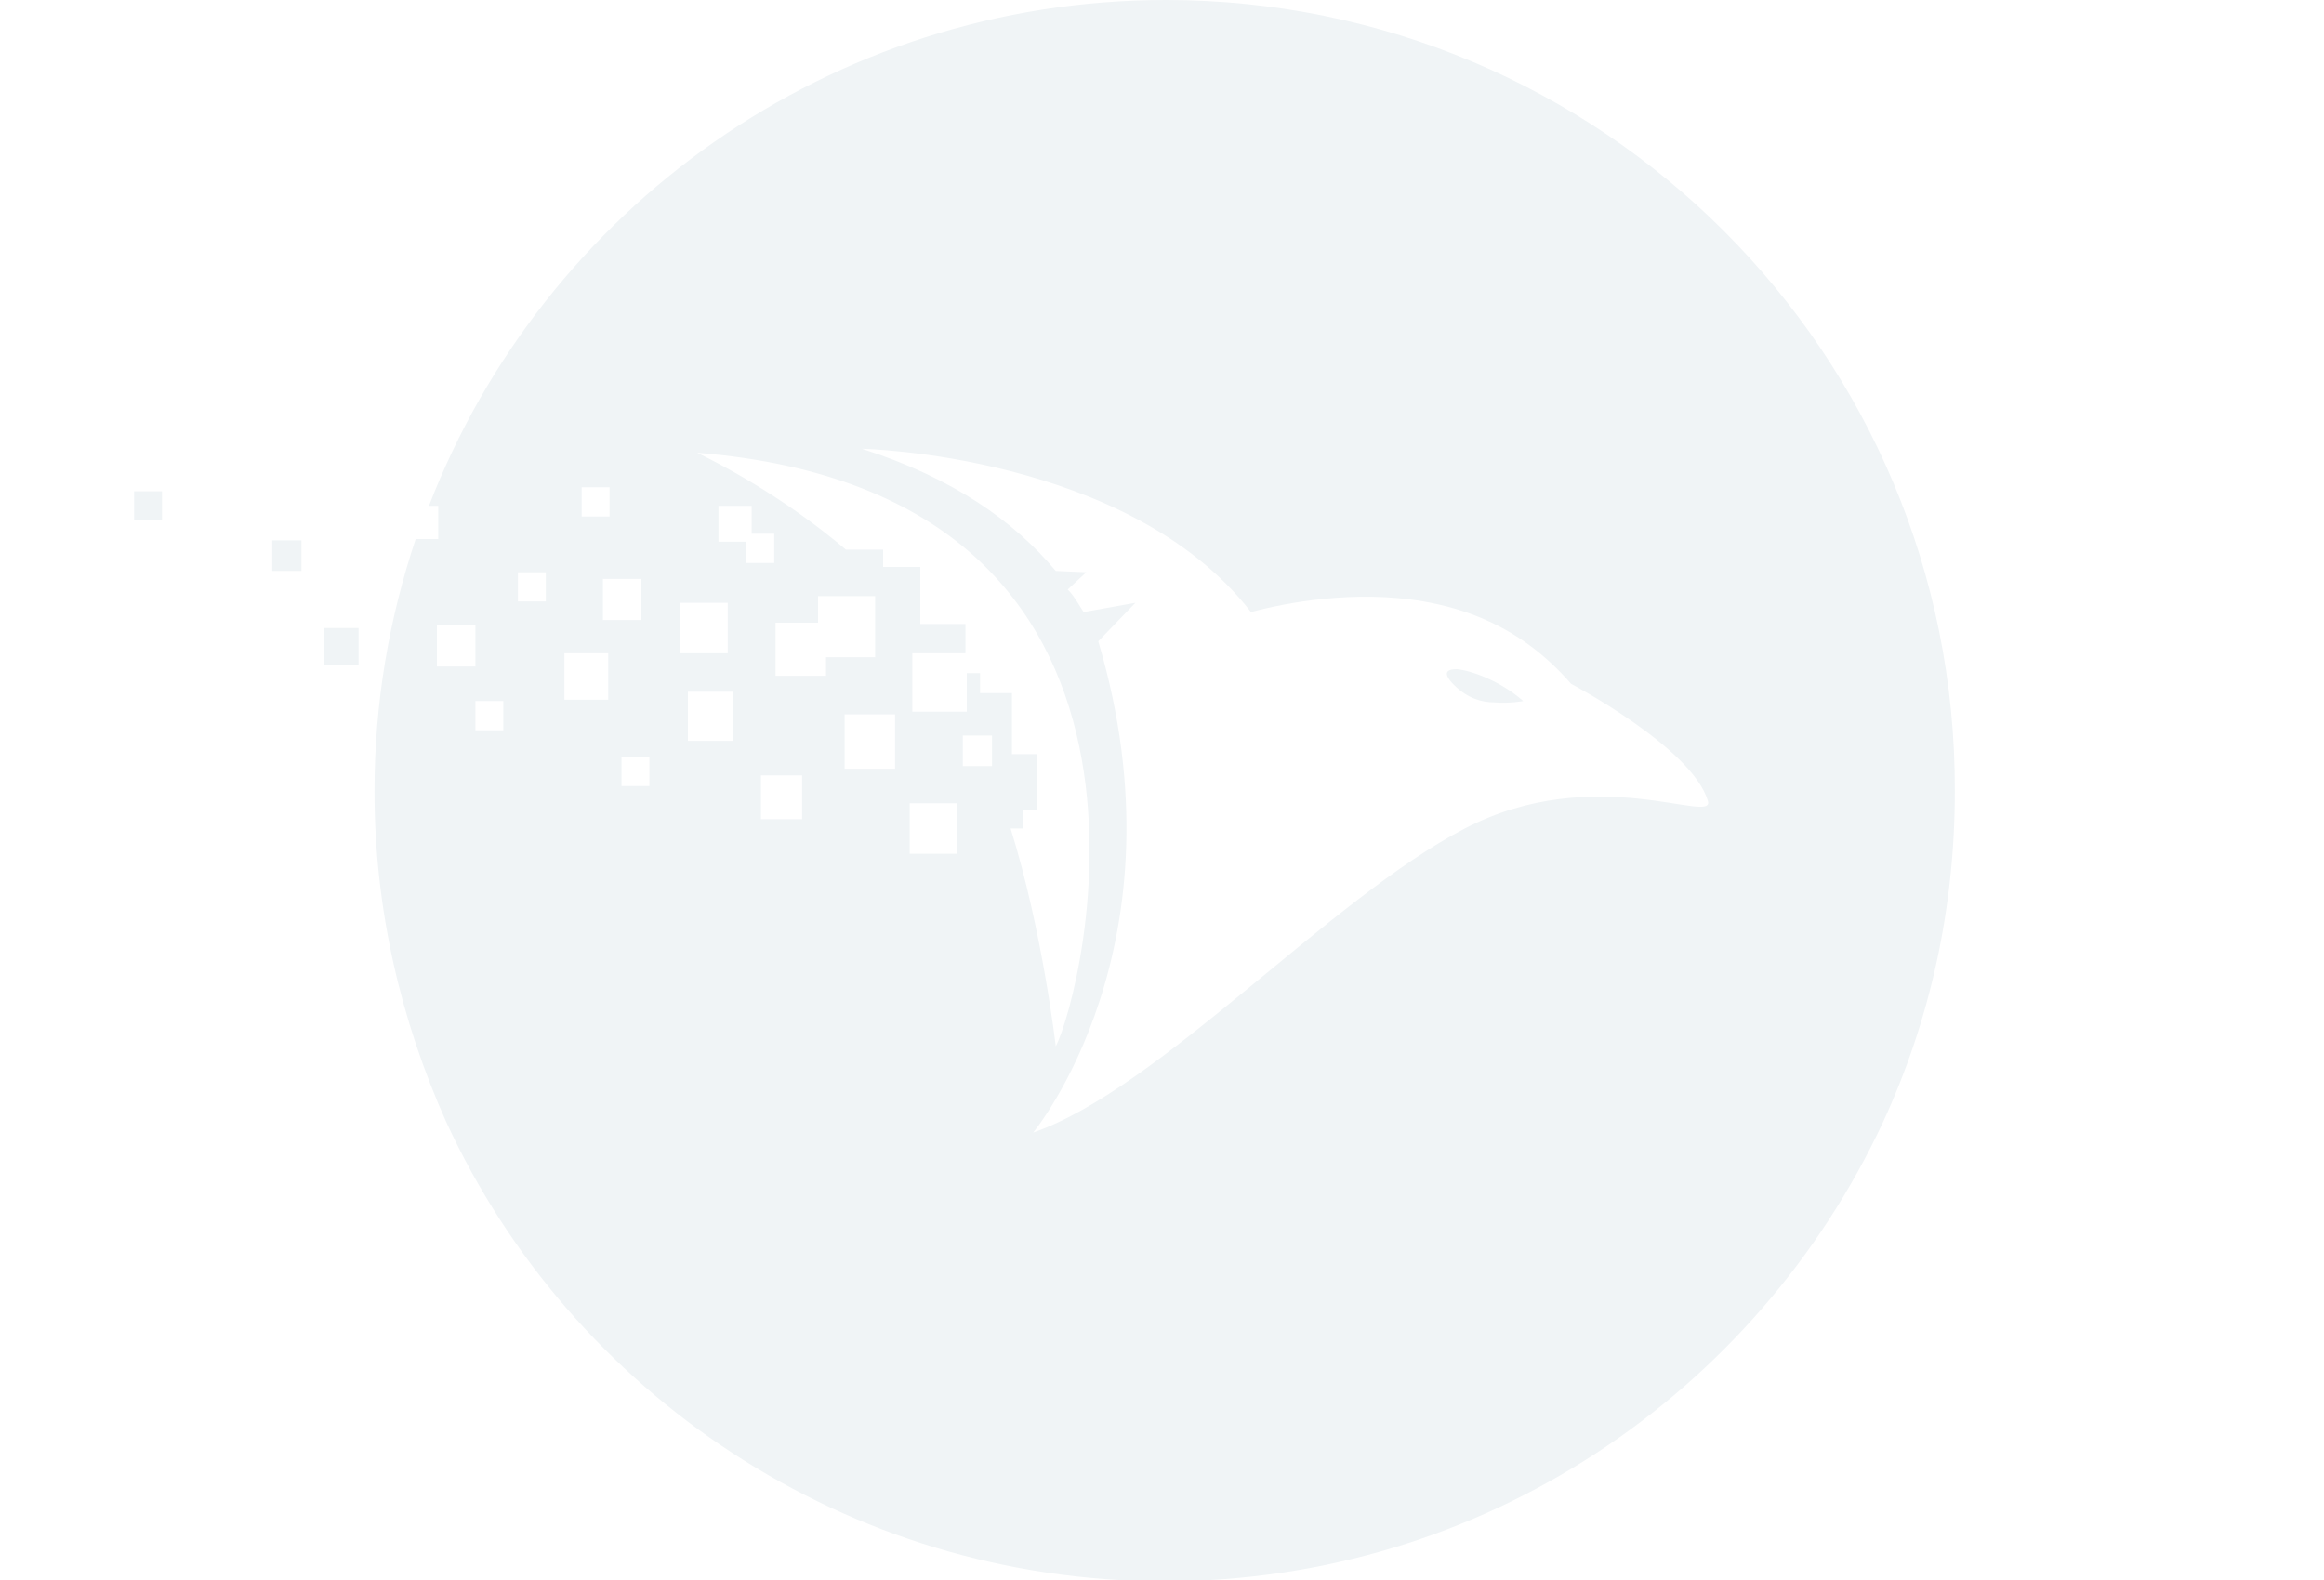
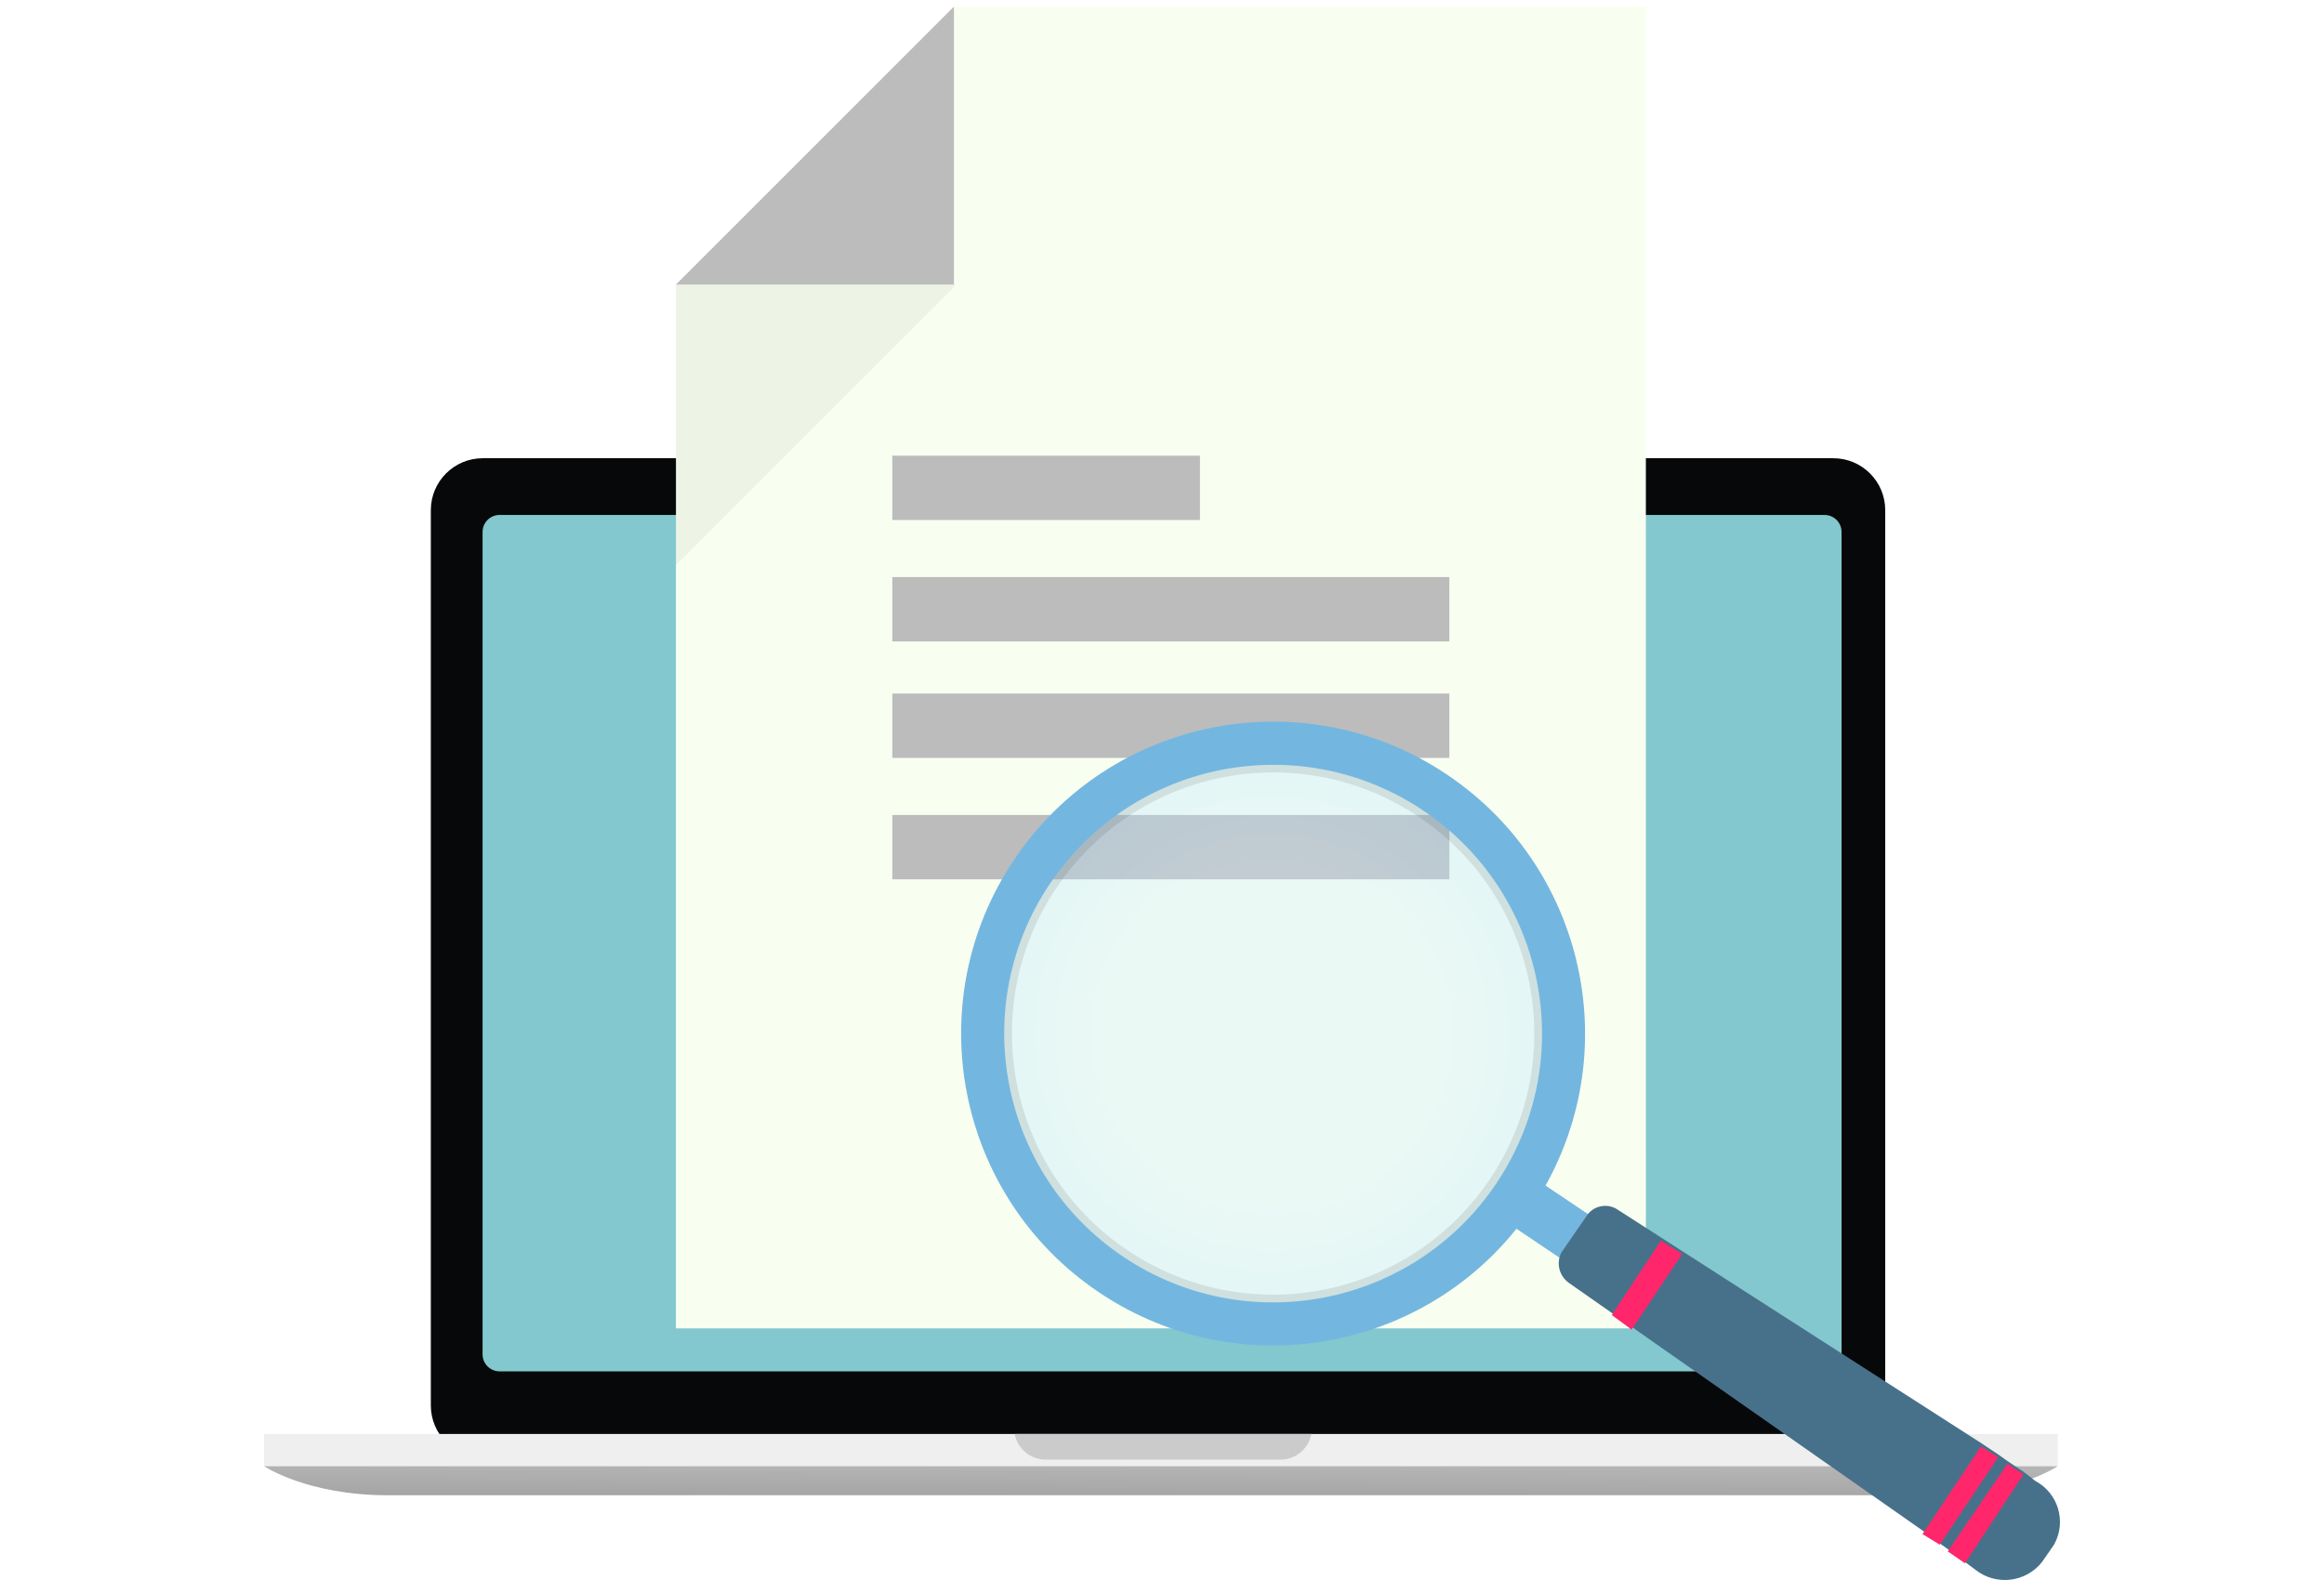
- <svg xmlns="http://www.w3.org/2000/svg" version="1.1" id="Layer_1" x="0px" y="0px" viewBox="0 0 175 119" style="enable-background:new 0 0 175 119;" xml:space="preserve">
-   <style type="text/css">
- 	.st0{fill:#F0F4F6;}
- </style>
-   <g>
-     <path class="st0" d="M109.5,51.6c1,1,2.1,1.3,3,1.3c1.2,0.1,2.2-0.1,2.2-0.1c-1.7-1.5-3.9-2.3-5-2.4   C108.9,50.4,108.6,50.7,109.5,51.6z" />
-     <path class="st0" d="M87.8,0C62.5,0,40.9,15.8,32.3,38.1H33v2.5h-1.7c-2,6-3.1,12.3-3.1,19c0,8.9,2,17.3,5.4,24.9   c9.4,20.4,30.1,34.6,54.1,34.6c24,0,44.6-14.2,54.1-34.6c3.5-7.6,5.4-16,5.4-24.9C147.3,26.6,120.6,0,87.8,0z M43.8,36.7h2.1v2.2   h-2.1V36.7z M48.3,43.6v3.1h-2.9v-3.1H48.3z M35.8,50.2h-2.9v-3.1h2.9V50.2z M37.9,55h-2.1v-2.2h2.1V55z M41.1,45.3H39v-2.2h2.1   V45.3z M45.8,52.7h-3.3v-3.5h3.3V52.7z M48.9,59.2h-2.1V57h2.1V59.2z M51.2,45.4h3.6v3.8h-3.6V45.4z M55.2,55.8h-3.4v-3.7h3.4V55.8   z M54.1,40.8v-2.7h2.5v2.1h1.7v2.2h-2.1v-1.6H54.1z M60.4,61.7h-3.1v-3.3h3.1V61.7z M62.2,50.9h-3.8v-4h3.2v-2h4.3v4.6h-3.7V50.9z    M67.4,57.9h-3.8v-4.1h3.8V57.9z M72.1,64.3h-3.6v-3.8h3.6V64.3z M74.7,57.7h-2.2v-2.3h2.2V57.7z M76.2,56.8v-4.6h-2.4v-1.5h-1v2.9   h-4.1v-4.4h4V47h-3.4v-4.3h-2.8v-1.3h-2.8c-2-1.7-5.9-4.7-11.2-7.3c38.7,3.1,29,40.9,27,44.7c0,0-1-8.7-3.4-16.4h0.9V61h1.1v-4.2   H76.2z M110.3,62.4c-10.2,5.3-23,19.6-32.5,22.9c0,0,11.7-14.1,4.9-37l2.8-2.9l-3.9,0.7c-0.4-0.6-0.7-1.2-1.2-1.7l1.4-1.3L79.5,43   c-3.1-3.7-7.7-7-14.6-9.2c0,0,20.1,0.4,29.3,12.3c2.6-0.7,7.8-1.7,13-0.8c2.8,0.5,7.2,1.7,11.1,6.2c0,0,9.1,4.8,10.3,8.8   C129.2,62.2,120.1,57.3,110.3,62.4z" />
-     <rect x="24.4" y="47.3" class="st0" width="2.6" height="2.8" />
-     <rect x="20.5" y="40.7" class="st0" width="2.2" height="2.3" />
-     <rect x="10.1" y="37" class="st0" width="2.1" height="2.2" />
+ <svg xmlns="http://www.w3.org/2000/svg" id="Warstwa_1" data-name="Warstwa 1" viewBox="0 0 175 119">
+   <defs>
+     <style>.cls-1{fill:#07080a;}.cls-2{fill:#efefef;}.cls-3{fill:url(#linear-gradient);}.cls-4{fill:#82c8ce;}.cls-5{fill:#cccbcb;}.cls-6{fill:#f9fff0;}.cls-7{fill:#bcbcbc;}.cls-12,.cls-8{isolation:isolate;}.cls-8{opacity:0.05;}.cls-9{fill:#73b7e0;}.cls-10{fill:#47718a;}.cls-11{fill:#ff266b;}.cls-12{opacity:0.33;fill:url(#radial-gradient);}.cls-13{opacity:0.09;}</style>
+     <linearGradient id="linear-gradient" x1="87.465" y1="1263.453" x2="87.315" y2="1224.832" gradientTransform="matrix(1, 0, 0, -1, 0, 1362.562)" gradientUnits="userSpaceOnUse">
+       <stop offset="0" stop-color="#fff" />
+       <stop offset="1" />
+     </linearGradient>
+     <radialGradient id="radial-gradient" cx="-691.392" cy="2007.873" r="23.119" gradientTransform="matrix(0.558, -0.83, 0.83, 0.558, -1184.966, -1616.385)" gradientUnits="userSpaceOnUse">
+       <stop offset="0.531" stop-color="#cfedff" />
+       <stop offset="1" stop-color="#ade1ff" />
+     </radialGradient>
+   </defs>
+   <rect class="cls-1" x="32.442" y="34.512" width="109.518" height="75.252" rx="3.911" />
+   <rect class="cls-2" x="19.88" y="108.001" width="135.08" height="2.423" />
+   <path class="cls-3" d="M116.676,110.425H19.881s3.23,2.193,9.357,2.193H145.6c6.128,0,9.357-2.193,9.357-2.193Z" />
+   <rect class="cls-4" x="36.338" y="38.784" width="102.334" height="64.502" rx="1.283" />
+   <path class="cls-5" d="M98.747,108a2.367,2.367,0,0,1-2.321,1.933h-17.7A2.37,2.37,0,0,1,76.406,108Z" />
+   <path class="cls-6" d="M123.939,100.047H50.9V21.43L71.835.5h52.1Z" />
+   <rect class="cls-7" x="67.192" y="34.318" width="23.169" height="4.846" />
+   <rect class="cls-7" x="67.192" y="43.463" width="41.947" height="4.846" />
+   <rect class="cls-7" x="67.192" y="52.236" width="41.947" height="4.846" />
+   <rect class="cls-7" x="67.192" y="61.381" width="41.947" height="4.846" />
+   <polygon class="cls-8" points="71.938 21.513 50.902 42.548 50.902 21.427 61.377 10.952 71.938 21.513" />
+   <polygon class="cls-7" points="71.834 21.43 50.902 21.43 71.834 0.498 71.834 21.43" />
+   <rect class="cls-9" x="114.386" y="88.027" width="3.9" height="7.2" transform="translate(-24.61 137.055) rotate(-56.089)" />
+   <rect class="cls-9" x="114.386" y="88.027" width="3.9" height="7.2" transform="translate(-24.61 137.055) rotate(-56.089)" />
+   <path class="cls-10" d="M153.268,111.543a3.493,3.493,0,0,1,1.44,4.726l-.04.074-.9,1.3a3.571,3.571,0,0,1-5,.6l-.8-.6-1.2-.9-.7-.5-1.2-.9-26.7-18.7a1.8,1.8,0,0,1-.6-2.3l2-2.9a1.687,1.687,0,0,1,2.3-.3l27.4,17.6,1.2.8.7.5,1.2.8Z" />
+   <polygon class="cls-11" points="122.868 100.143 126.668 94.443 125.068 93.443 121.368 99.043 122.868 100.143" />
+   <polygon class="cls-11" points="150.468 109.743 146.068 116.343 144.768 115.543 149.168 108.943 150.468 109.743" />
+   <polygon class="cls-11" points="152.368 111.043 147.968 117.743 146.668 116.843 151.168 110.243 152.368 111.043" />
+   <path class="cls-12" d="M113.868,89.943a21.758,21.758,0,1,1-5.9-30.2A21.758,21.758,0,0,1,113.868,89.943Z" />
+   <g class="cls-13">
+     <path d="M114.768,90.543a22.84,22.84,0,1,1-6.2-31.7h0a22.832,22.832,0,0,1,6.208,31.688Zm-35.2-23.7a19.664,19.664,0,1,0,27.3-5.3A19.664,19.664,0,0,0,79.568,66.843Z" />
  </g>
+   <path class="cls-9" d="M115.368,90.943a23.492,23.492,0,1,1-6.4-32.6h0A23.5,23.5,0,0,1,115.368,90.943Zm-36.3-24.4a20.247,20.247,0,1,0,28.1-5.5h0A20.269,20.269,0,0,0,79.068,66.543Z" />
</svg>
